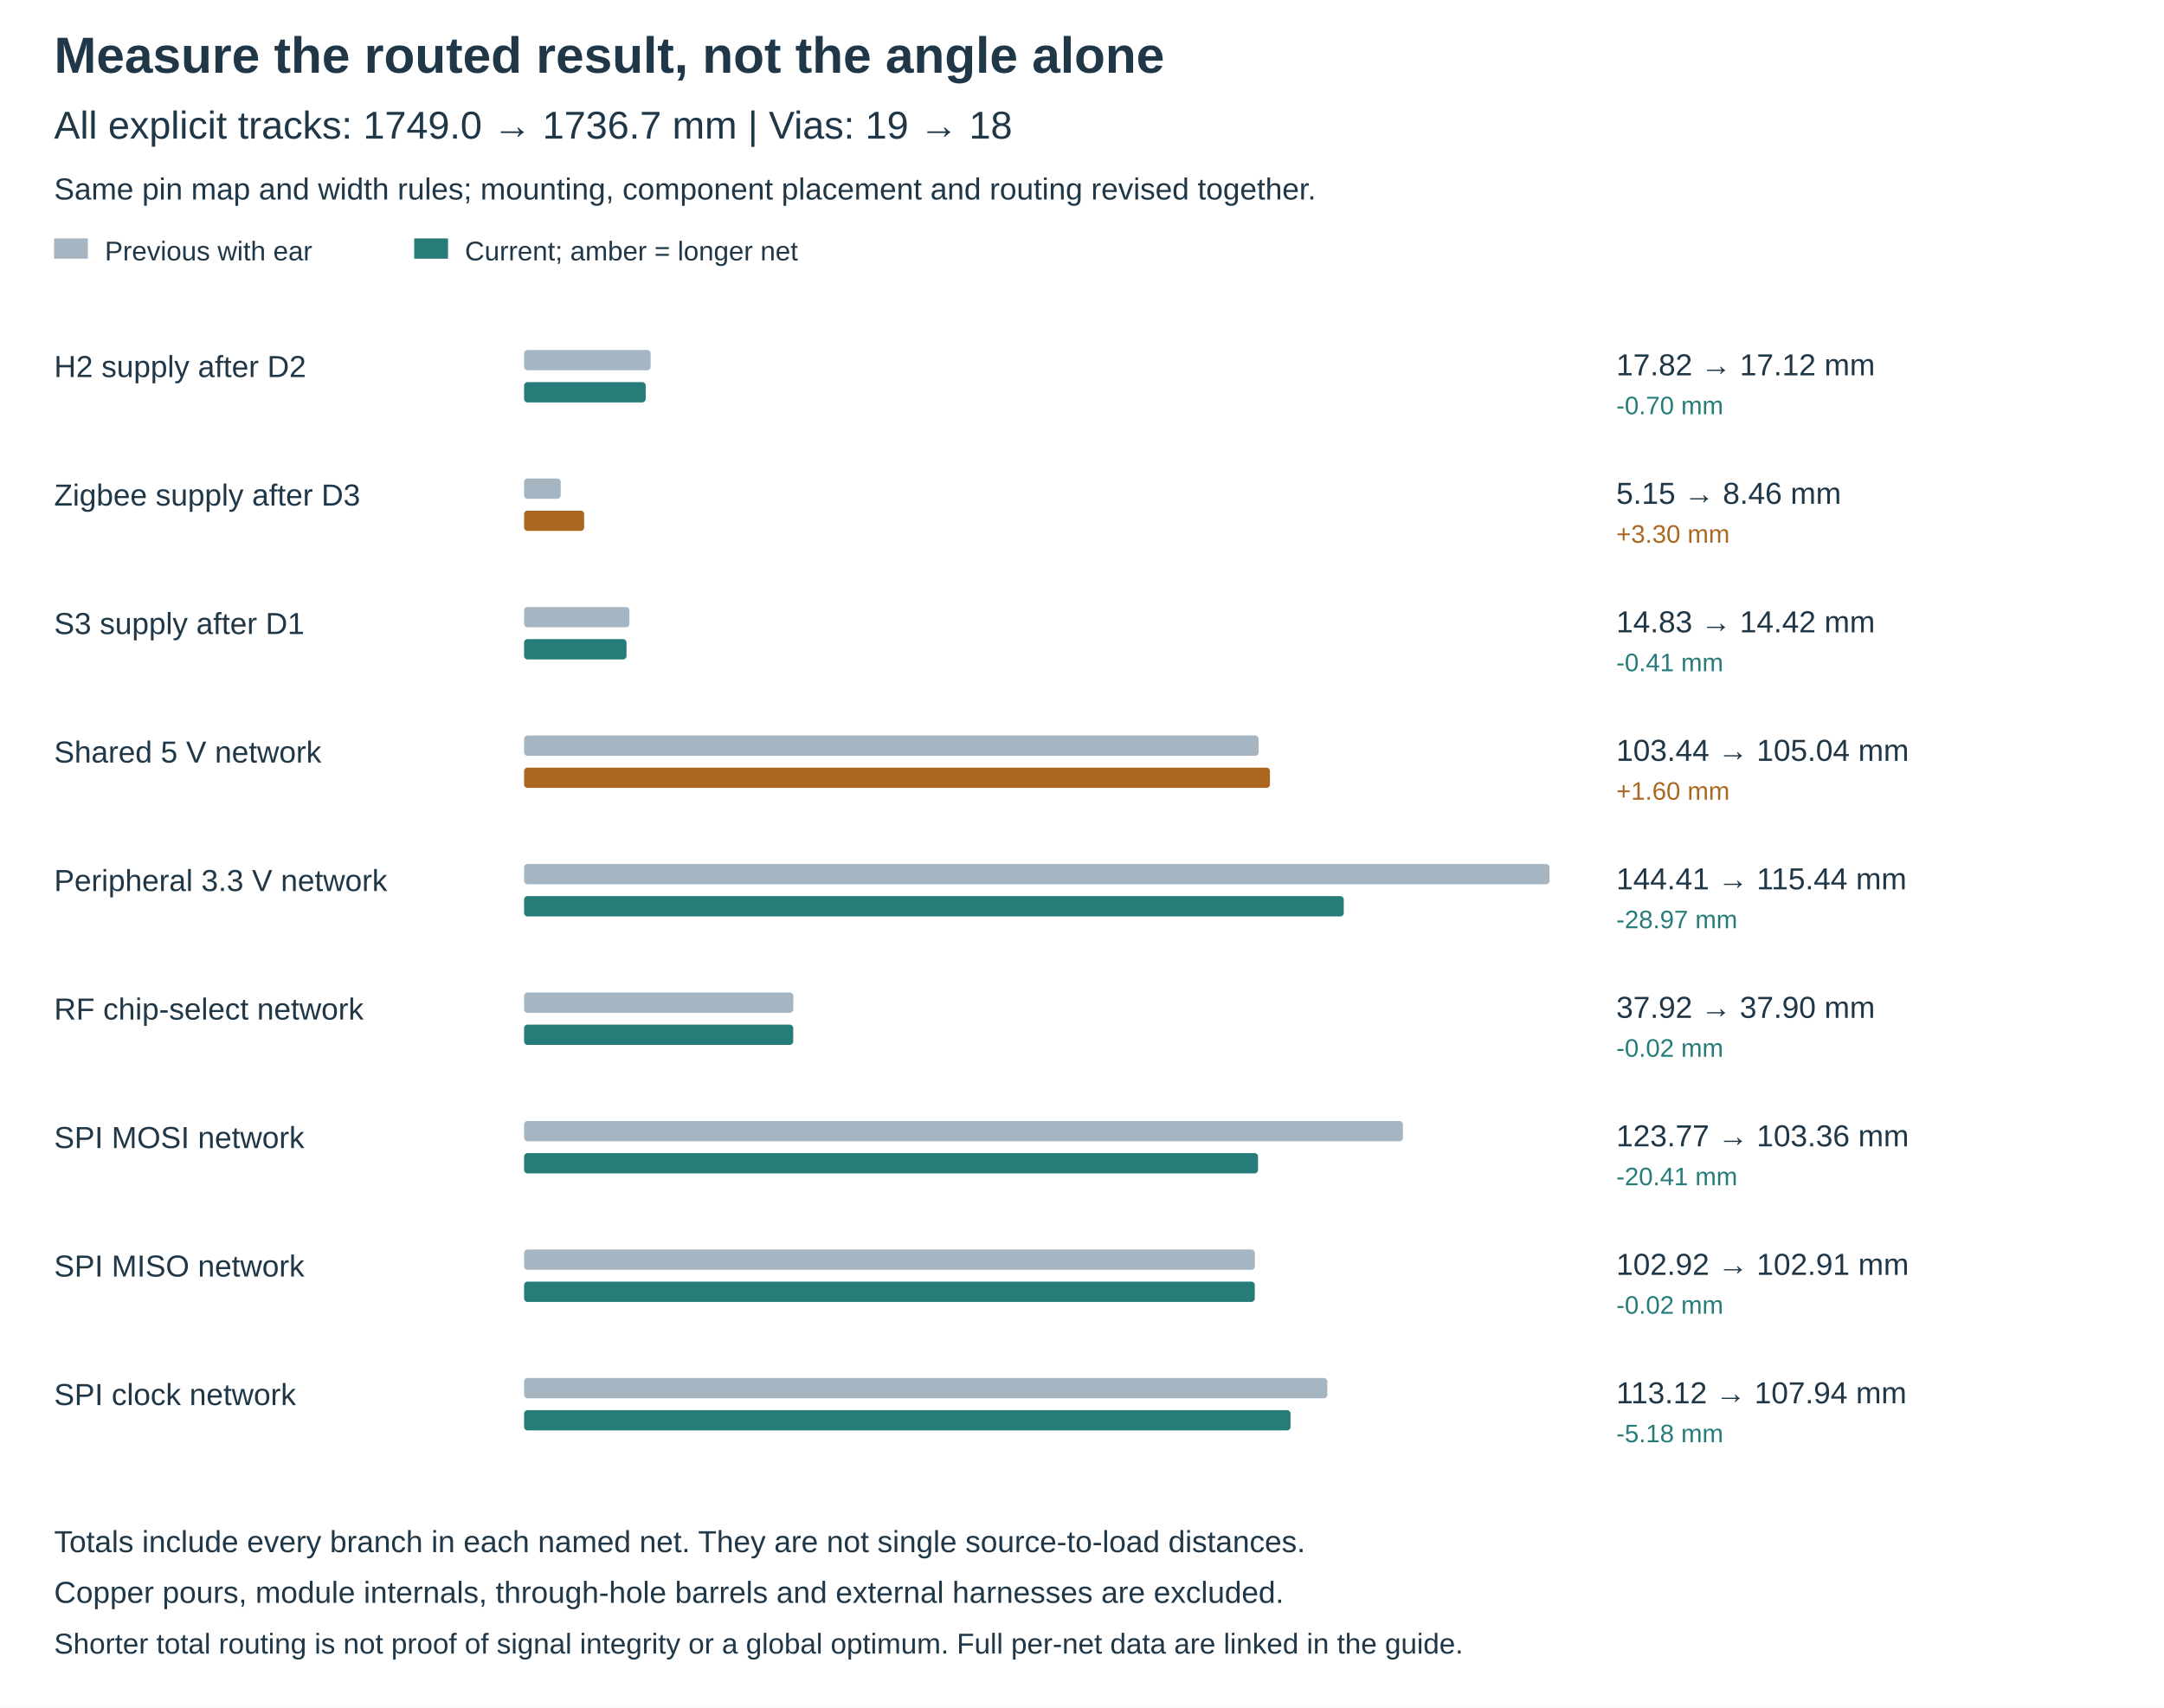
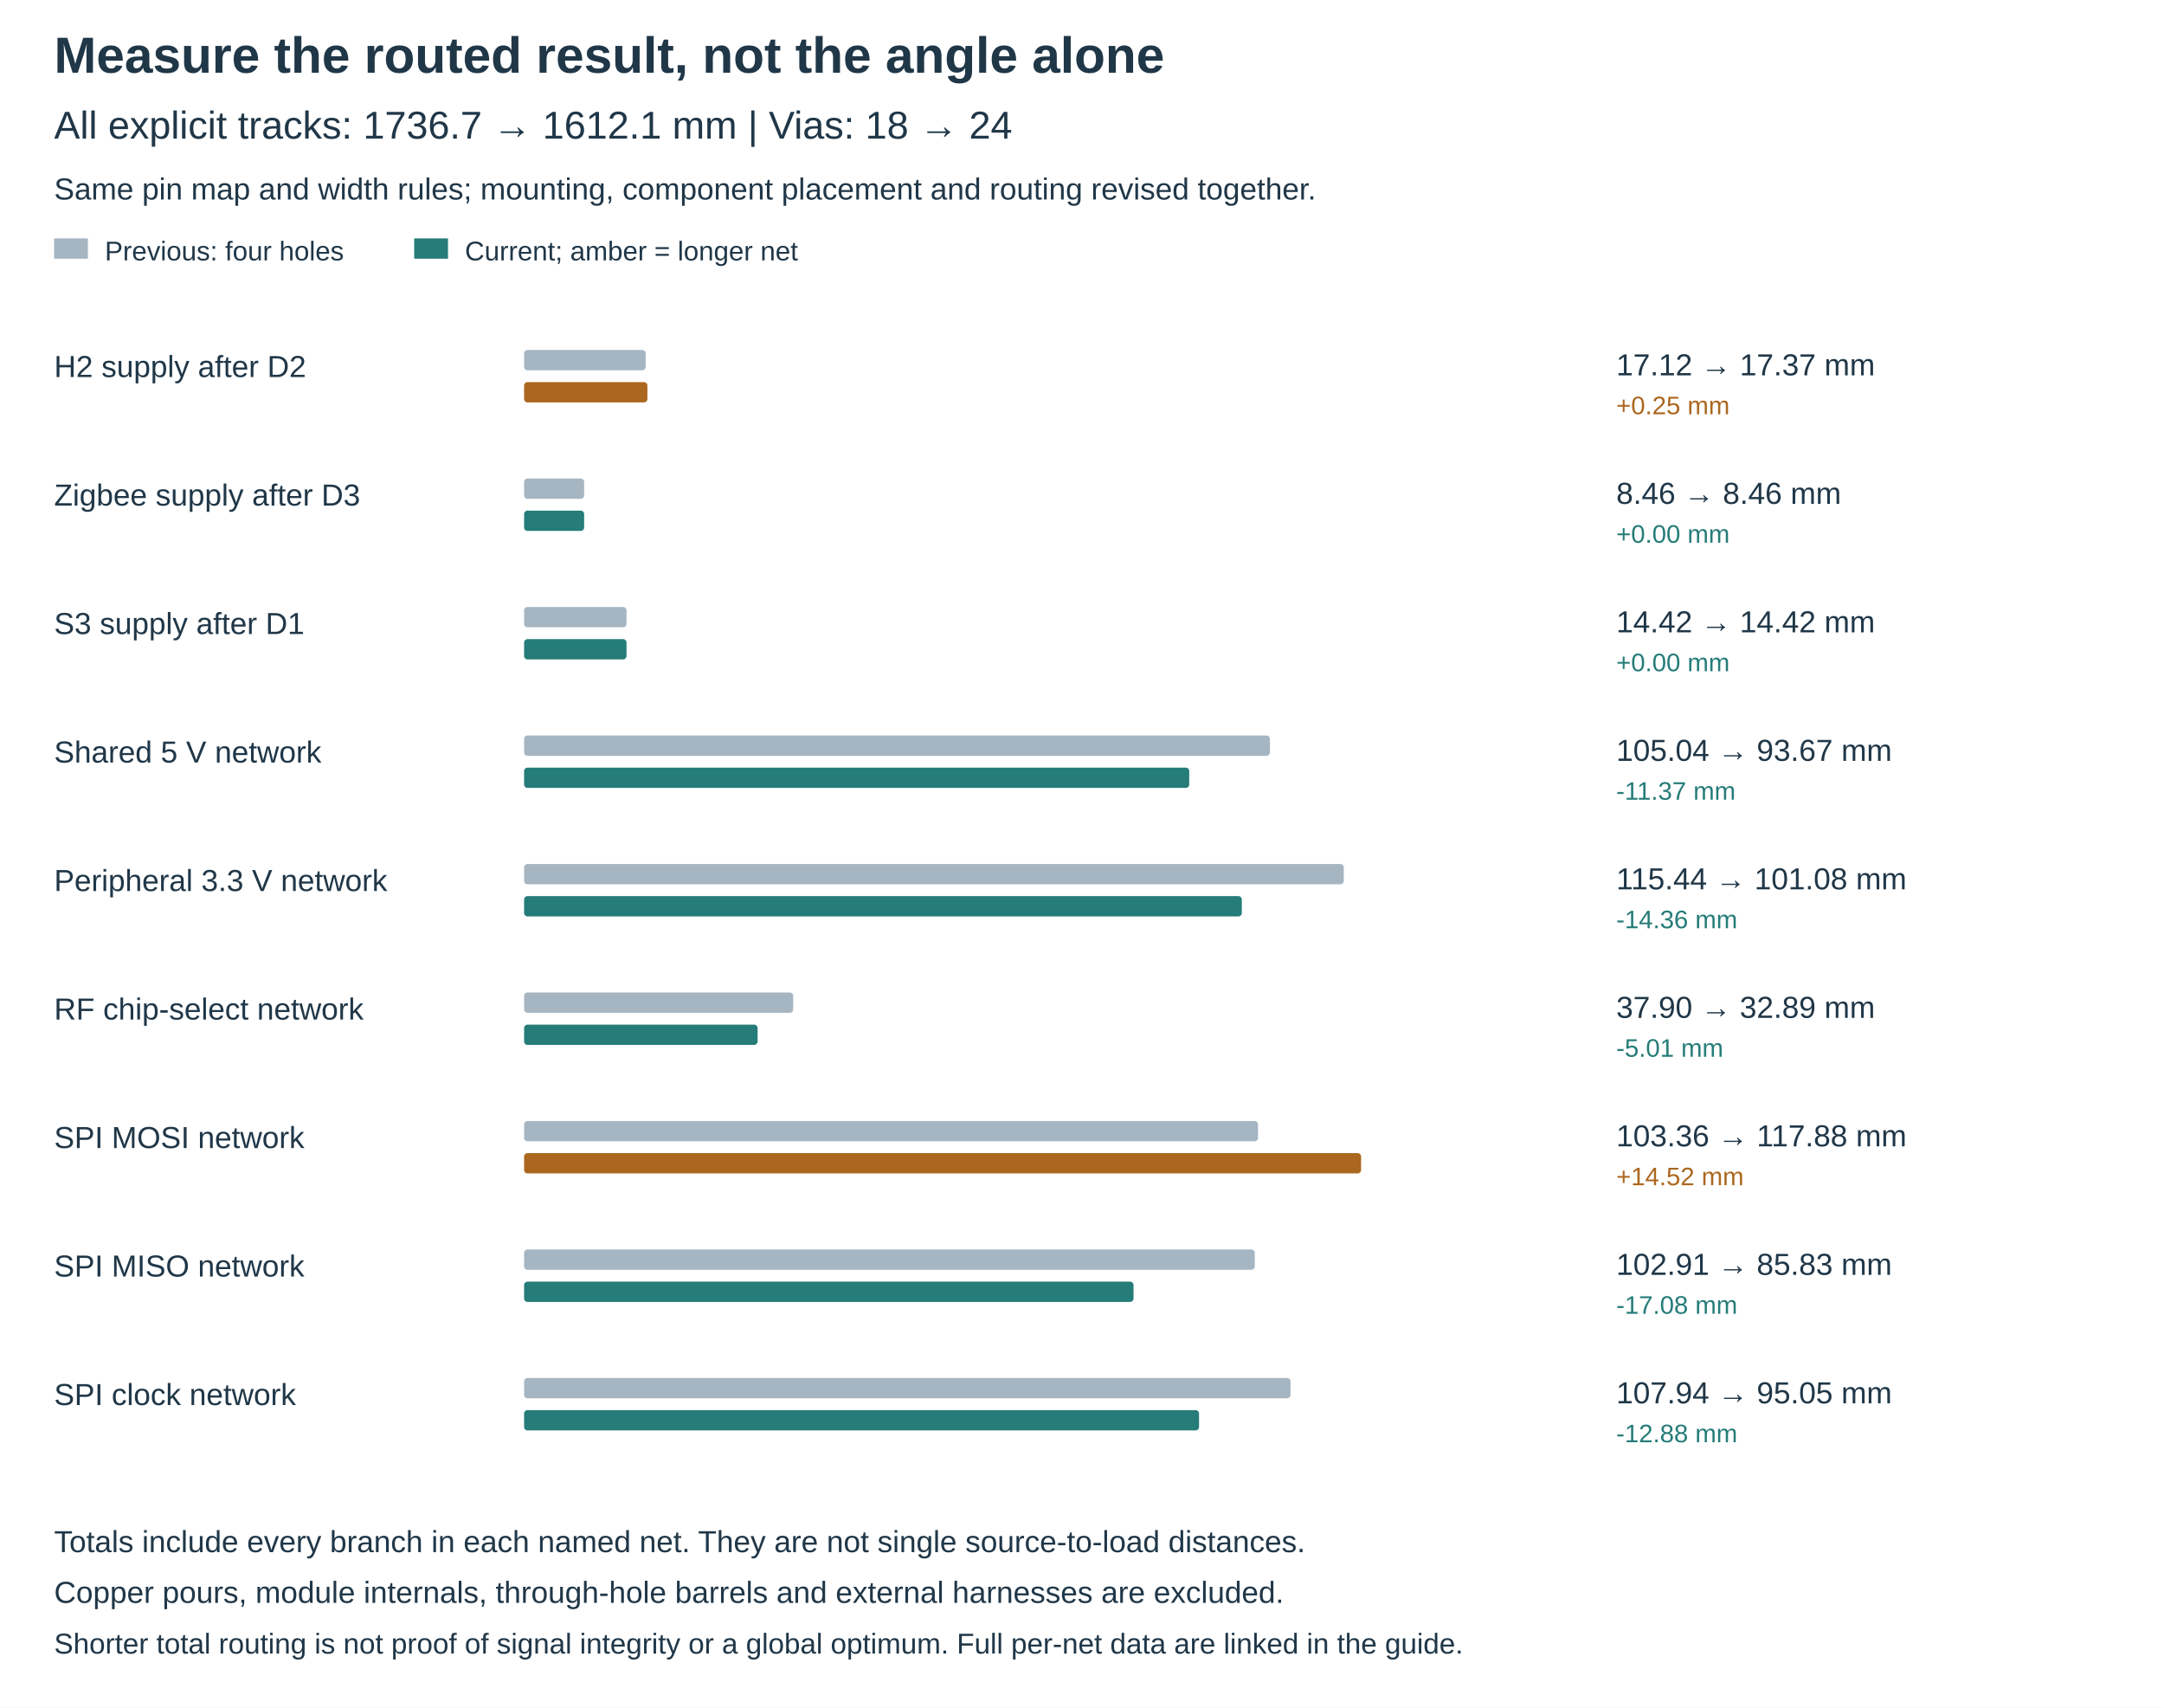
<svg xmlns="http://www.w3.org/2000/svg" width="1280" height="1010" viewBox="0 0 1280 1010" role="img" aria-label="Measured routed copper before and after the mounting and placement revision">
  <rect width="1280" height="1010" fill="white" />
  <g font-family="Arial,sans-serif">
    <text x="32" y="43" font-size="30" fill="#203748" font-weight="700">Measure the routed result, not the angle alone</text>
-     <text x="32" y="82" font-size="23" fill="#203748" font-weight="400">All explicit tracks: 1749.0 → 1736.7 mm  |  Vias: 19 → 18</text>
+     <text x="32" y="82" font-size="23" fill="#203748" font-weight="400">All explicit tracks: 1736.7 → 1612.1 mm  |  Vias: 18 → 24</text>
    <text x="32" y="118" font-size="18" fill="#203748" font-weight="400">Same pin map and width rules; mounting, component placement and routing revised together.</text>
    <rect x="32" y="141" width="20" height="12" fill="#a6b5c2" />
    <rect x="245" y="141" width="20" height="12" fill="#257c78" />
-     <text x="62" y="154" font-size="16" fill="#203748" font-weight="400">Previous with ear</text>
+     <text x="62" y="154" font-size="16" fill="#203748" font-weight="400">Previous: four holes</text>
    <text x="275" y="154" font-size="16" fill="#203748" font-weight="400">Current; amber = longer net</text>
    <text x="32" y="223" font-size="18" fill="#203748" font-weight="400">H2 supply after D2</text>
-     <rect x="310" y="207" width="74.857" height="12" rx="2" fill="#a6b5c2" />
-     <rect x="310" y="226" width="71.917" height="12" rx="2" fill="#257c78" />
-     <text x="956" y="222" font-size="18" fill="#203748" font-weight="400">17.82 → 17.12 mm</text>
-     <text x="956" y="245" font-size="15" fill="#257c78" font-weight="400">-0.70 mm</text>
+     <rect x="310" y="207" width="71.917" height="12" rx="2" fill="#a6b5c2" />
+     <rect x="310" y="226" width="72.946" height="12" rx="2" fill="#ab671f" />
+     <text x="956" y="222" font-size="18" fill="#203748" font-weight="400">17.12 → 17.37 mm</text>
+     <text x="956" y="245" font-size="15" fill="#ab671f" font-weight="400">+0.25 mm</text>
    <text x="32" y="299" font-size="18" fill="#203748" font-weight="400">Zigbee supply after D3</text>
-     <rect x="310" y="283" width="21.648" height="12" rx="2" fill="#a6b5c2" />
-     <rect x="310" y="302" width="35.516" height="12" rx="2" fill="#ab671f" />
-     <text x="956" y="298" font-size="18" fill="#203748" font-weight="400">5.15 → 8.46 mm</text>
-     <text x="956" y="321" font-size="15" fill="#ab671f" font-weight="400">+3.30 mm</text>
+     <rect x="310" y="283" width="35.516" height="12" rx="2" fill="#a6b5c2" />
+     <rect x="310" y="302" width="35.516" height="12" rx="2" fill="#257c78" />
+     <text x="956" y="298" font-size="18" fill="#203748" font-weight="400">8.46 → 8.46 mm</text>
+     <text x="956" y="321" font-size="15" fill="#257c78" font-weight="400">+0.00 mm</text>
    <text x="32" y="375" font-size="18" fill="#203748" font-weight="400">S3 supply after D1</text>
-     <rect x="310" y="359" width="62.293" height="12" rx="2" fill="#a6b5c2" />
+     <rect x="310" y="359" width="60.581" height="12" rx="2" fill="#a6b5c2" />
    <rect x="310" y="378" width="60.581" height="12" rx="2" fill="#257c78" />
-     <text x="956" y="374" font-size="18" fill="#203748" font-weight="400">14.83 → 14.42 mm</text>
-     <text x="956" y="397" font-size="15" fill="#257c78" font-weight="400">-0.41 mm</text>
+     <text x="956" y="374" font-size="18" fill="#203748" font-weight="400">14.42 → 14.42 mm</text>
+     <text x="956" y="397" font-size="15" fill="#257c78" font-weight="400">+0.00 mm</text>
    <text x="32" y="451" font-size="18" fill="#203748" font-weight="400">Shared 5 V network</text>
-     <rect x="310" y="435" width="434.46" height="12" rx="2" fill="#a6b5c2" />
-     <rect x="310" y="454" width="441.168" height="12" rx="2" fill="#ab671f" />
-     <text x="956" y="450" font-size="18" fill="#203748" font-weight="400">103.44 → 105.04 mm</text>
-     <text x="956" y="473" font-size="15" fill="#ab671f" font-weight="400">+1.60 mm</text>
+     <rect x="310" y="435" width="441.168" height="12" rx="2" fill="#a6b5c2" />
+     <rect x="310" y="454" width="393.425" height="12" rx="2" fill="#257c78" />
+     <text x="956" y="450" font-size="18" fill="#203748" font-weight="400">105.04 → 93.67 mm</text>
+     <text x="956" y="473" font-size="15" fill="#257c78" font-weight="400">-11.37 mm</text>
    <text x="32" y="527" font-size="18" fill="#203748" font-weight="400">Peripheral 3.3 V network</text>
-     <rect x="310" y="511" width="606.528" height="12" rx="2" fill="#a6b5c2" />
-     <rect x="310" y="530" width="484.837" height="12" rx="2" fill="#257c78" />
-     <text x="956" y="526" font-size="18" fill="#203748" font-weight="400">144.41 → 115.44 mm</text>
-     <text x="956" y="549" font-size="15" fill="#257c78" font-weight="400">-28.97 mm</text>
+     <rect x="310" y="511" width="484.837" height="12" rx="2" fill="#a6b5c2" />
+     <rect x="310" y="530" width="424.542" height="12" rx="2" fill="#257c78" />
+     <text x="956" y="526" font-size="18" fill="#203748" font-weight="400">115.44 → 101.08 mm</text>
+     <text x="956" y="549" font-size="15" fill="#257c78" font-weight="400">-14.36 mm</text>
    <text x="32" y="603" font-size="18" fill="#203748" font-weight="400">RF chip-select network</text>
-     <rect x="310" y="587" width="159.253" height="12" rx="2" fill="#a6b5c2" />
-     <rect x="310" y="606" width="159.177" height="12" rx="2" fill="#257c78" />
-     <text x="956" y="602" font-size="18" fill="#203748" font-weight="400">37.92 → 37.90 mm</text>
-     <text x="956" y="625" font-size="15" fill="#257c78" font-weight="400">-0.02 mm</text>
+     <rect x="310" y="587" width="159.177" height="12" rx="2" fill="#a6b5c2" />
+     <rect x="310" y="606" width="138.119" height="12" rx="2" fill="#257c78" />
+     <text x="956" y="602" font-size="18" fill="#203748" font-weight="400">37.90 → 32.89 mm</text>
+     <text x="956" y="625" font-size="15" fill="#257c78" font-weight="400">-5.01 mm</text>
    <text x="32" y="679" font-size="18" fill="#203748" font-weight="400">SPI MOSI network</text>
-     <rect x="310" y="663" width="519.817" height="12" rx="2" fill="#a6b5c2" />
-     <rect x="310" y="682" width="434.109" height="12" rx="2" fill="#257c78" />
-     <text x="956" y="678" font-size="18" fill="#203748" font-weight="400">123.77 → 103.36 mm</text>
-     <text x="956" y="701" font-size="15" fill="#257c78" font-weight="400">-20.41 mm</text>
+     <rect x="310" y="663" width="434.109" height="12" rx="2" fill="#a6b5c2" />
+     <rect x="310" y="682" width="495.084" height="12" rx="2" fill="#ab671f" />
+     <text x="956" y="678" font-size="18" fill="#203748" font-weight="400">103.36 → 117.88 mm</text>
+     <text x="956" y="701" font-size="15" fill="#ab671f" font-weight="400">+14.52 mm</text>
    <text x="32" y="755" font-size="18" fill="#203748" font-weight="400">SPI MISO network</text>
-     <rect x="310" y="739" width="432.27" height="12" rx="2" fill="#a6b5c2" />
-     <rect x="310" y="758" width="432.204" height="12" rx="2" fill="#257c78" />
-     <text x="956" y="754" font-size="18" fill="#203748" font-weight="400">102.92 → 102.91 mm</text>
-     <text x="956" y="777" font-size="15" fill="#257c78" font-weight="400">-0.02 mm</text>
+     <rect x="310" y="739" width="432.204" height="12" rx="2" fill="#a6b5c2" />
+     <rect x="310" y="758" width="360.483" height="12" rx="2" fill="#257c78" />
+     <text x="956" y="754" font-size="18" fill="#203748" font-weight="400">102.91 → 85.83 mm</text>
+     <text x="956" y="777" font-size="15" fill="#257c78" font-weight="400">-17.08 mm</text>
    <text x="32" y="831" font-size="18" fill="#203748" font-weight="400">SPI clock network</text>
-     <rect x="310" y="815" width="475.114" height="12" rx="2" fill="#a6b5c2" />
-     <rect x="310" y="834" width="453.342" height="12" rx="2" fill="#257c78" />
-     <text x="956" y="830" font-size="18" fill="#203748" font-weight="400">113.12 → 107.94 mm</text>
-     <text x="956" y="853" font-size="15" fill="#257c78" font-weight="400">-5.18 mm</text>
+     <rect x="310" y="815" width="453.342" height="12" rx="2" fill="#a6b5c2" />
+     <rect x="310" y="834" width="399.227" height="12" rx="2" fill="#257c78" />
+     <text x="956" y="830" font-size="18" fill="#203748" font-weight="400">107.94 → 95.05 mm</text>
+     <text x="956" y="853" font-size="15" fill="#257c78" font-weight="400">-12.88 mm</text>
    <text x="32" y="918" font-size="18" fill="#203748" font-weight="400">Totals include every branch in each named net. They are not single source-to-load distances.</text>
    <text x="32" y="948" font-size="18" fill="#203748" font-weight="400">Copper pours, module internals, through-hole barrels and external harnesses are excluded.</text>
    <text x="32" y="978" font-size="17" fill="#203748" font-weight="400">Shorter total routing is not proof of signal integrity or a global optimum. Full per-net data are linked in the guide.</text>
  </g>
</svg>
